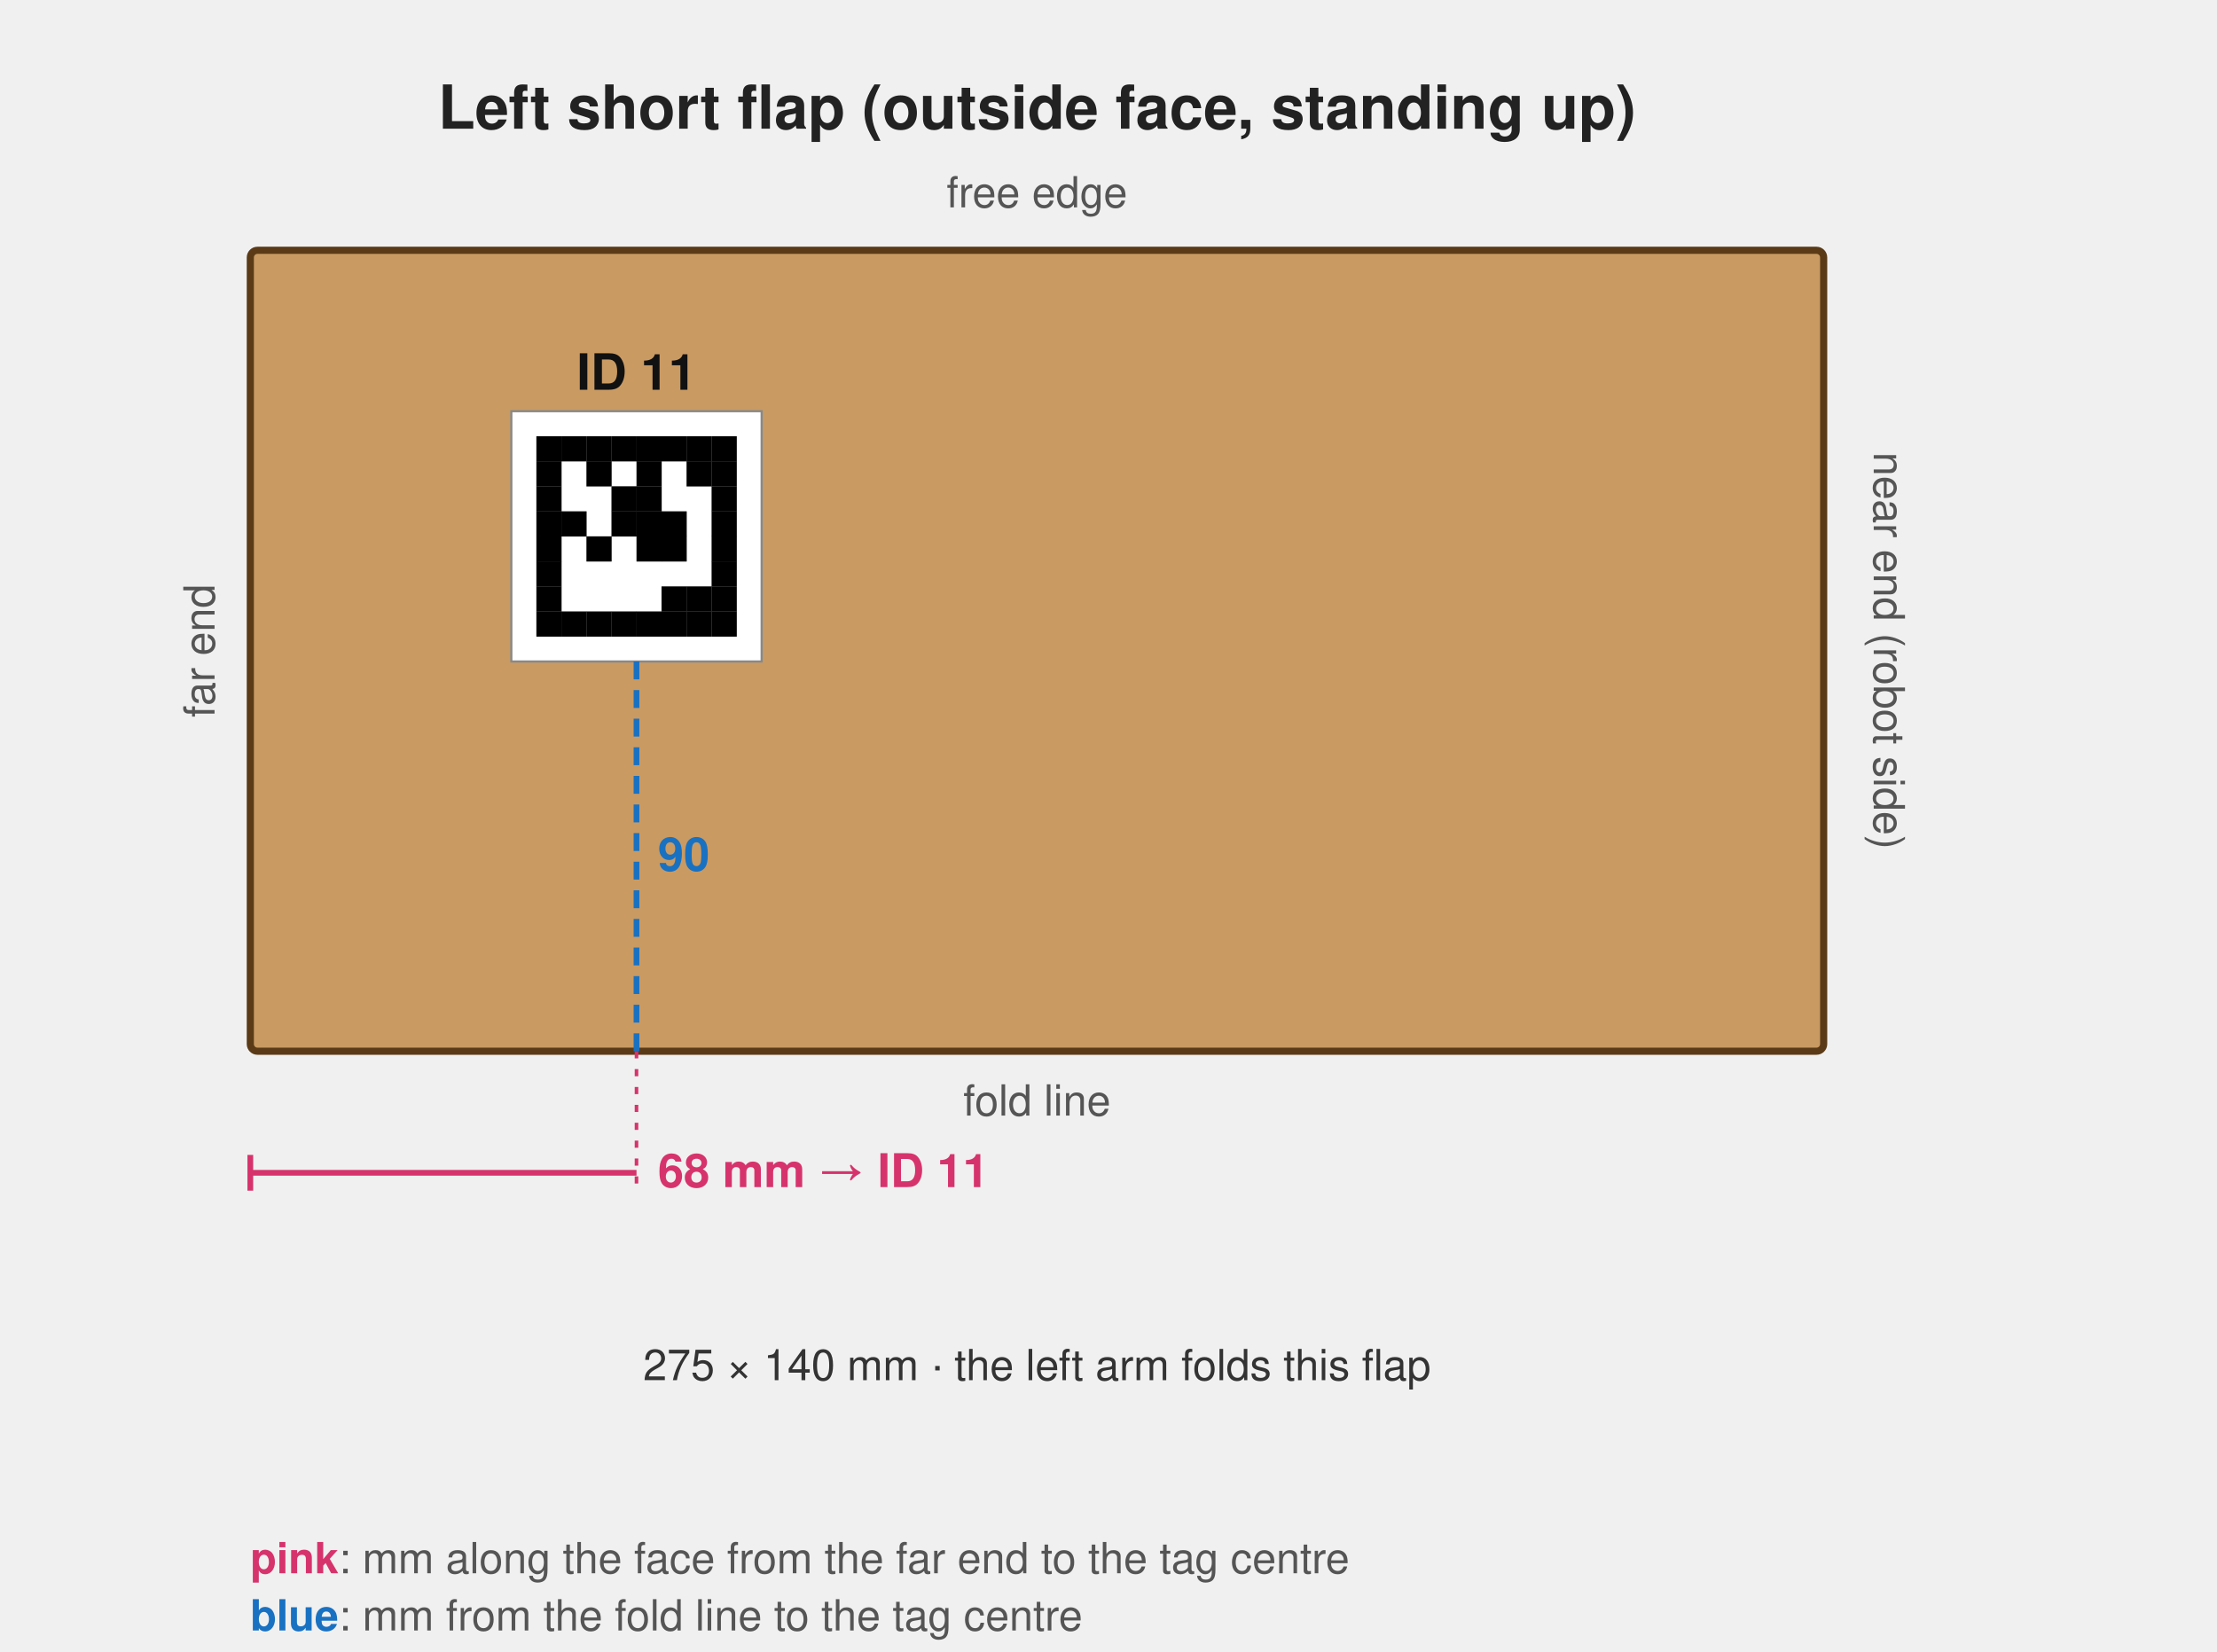
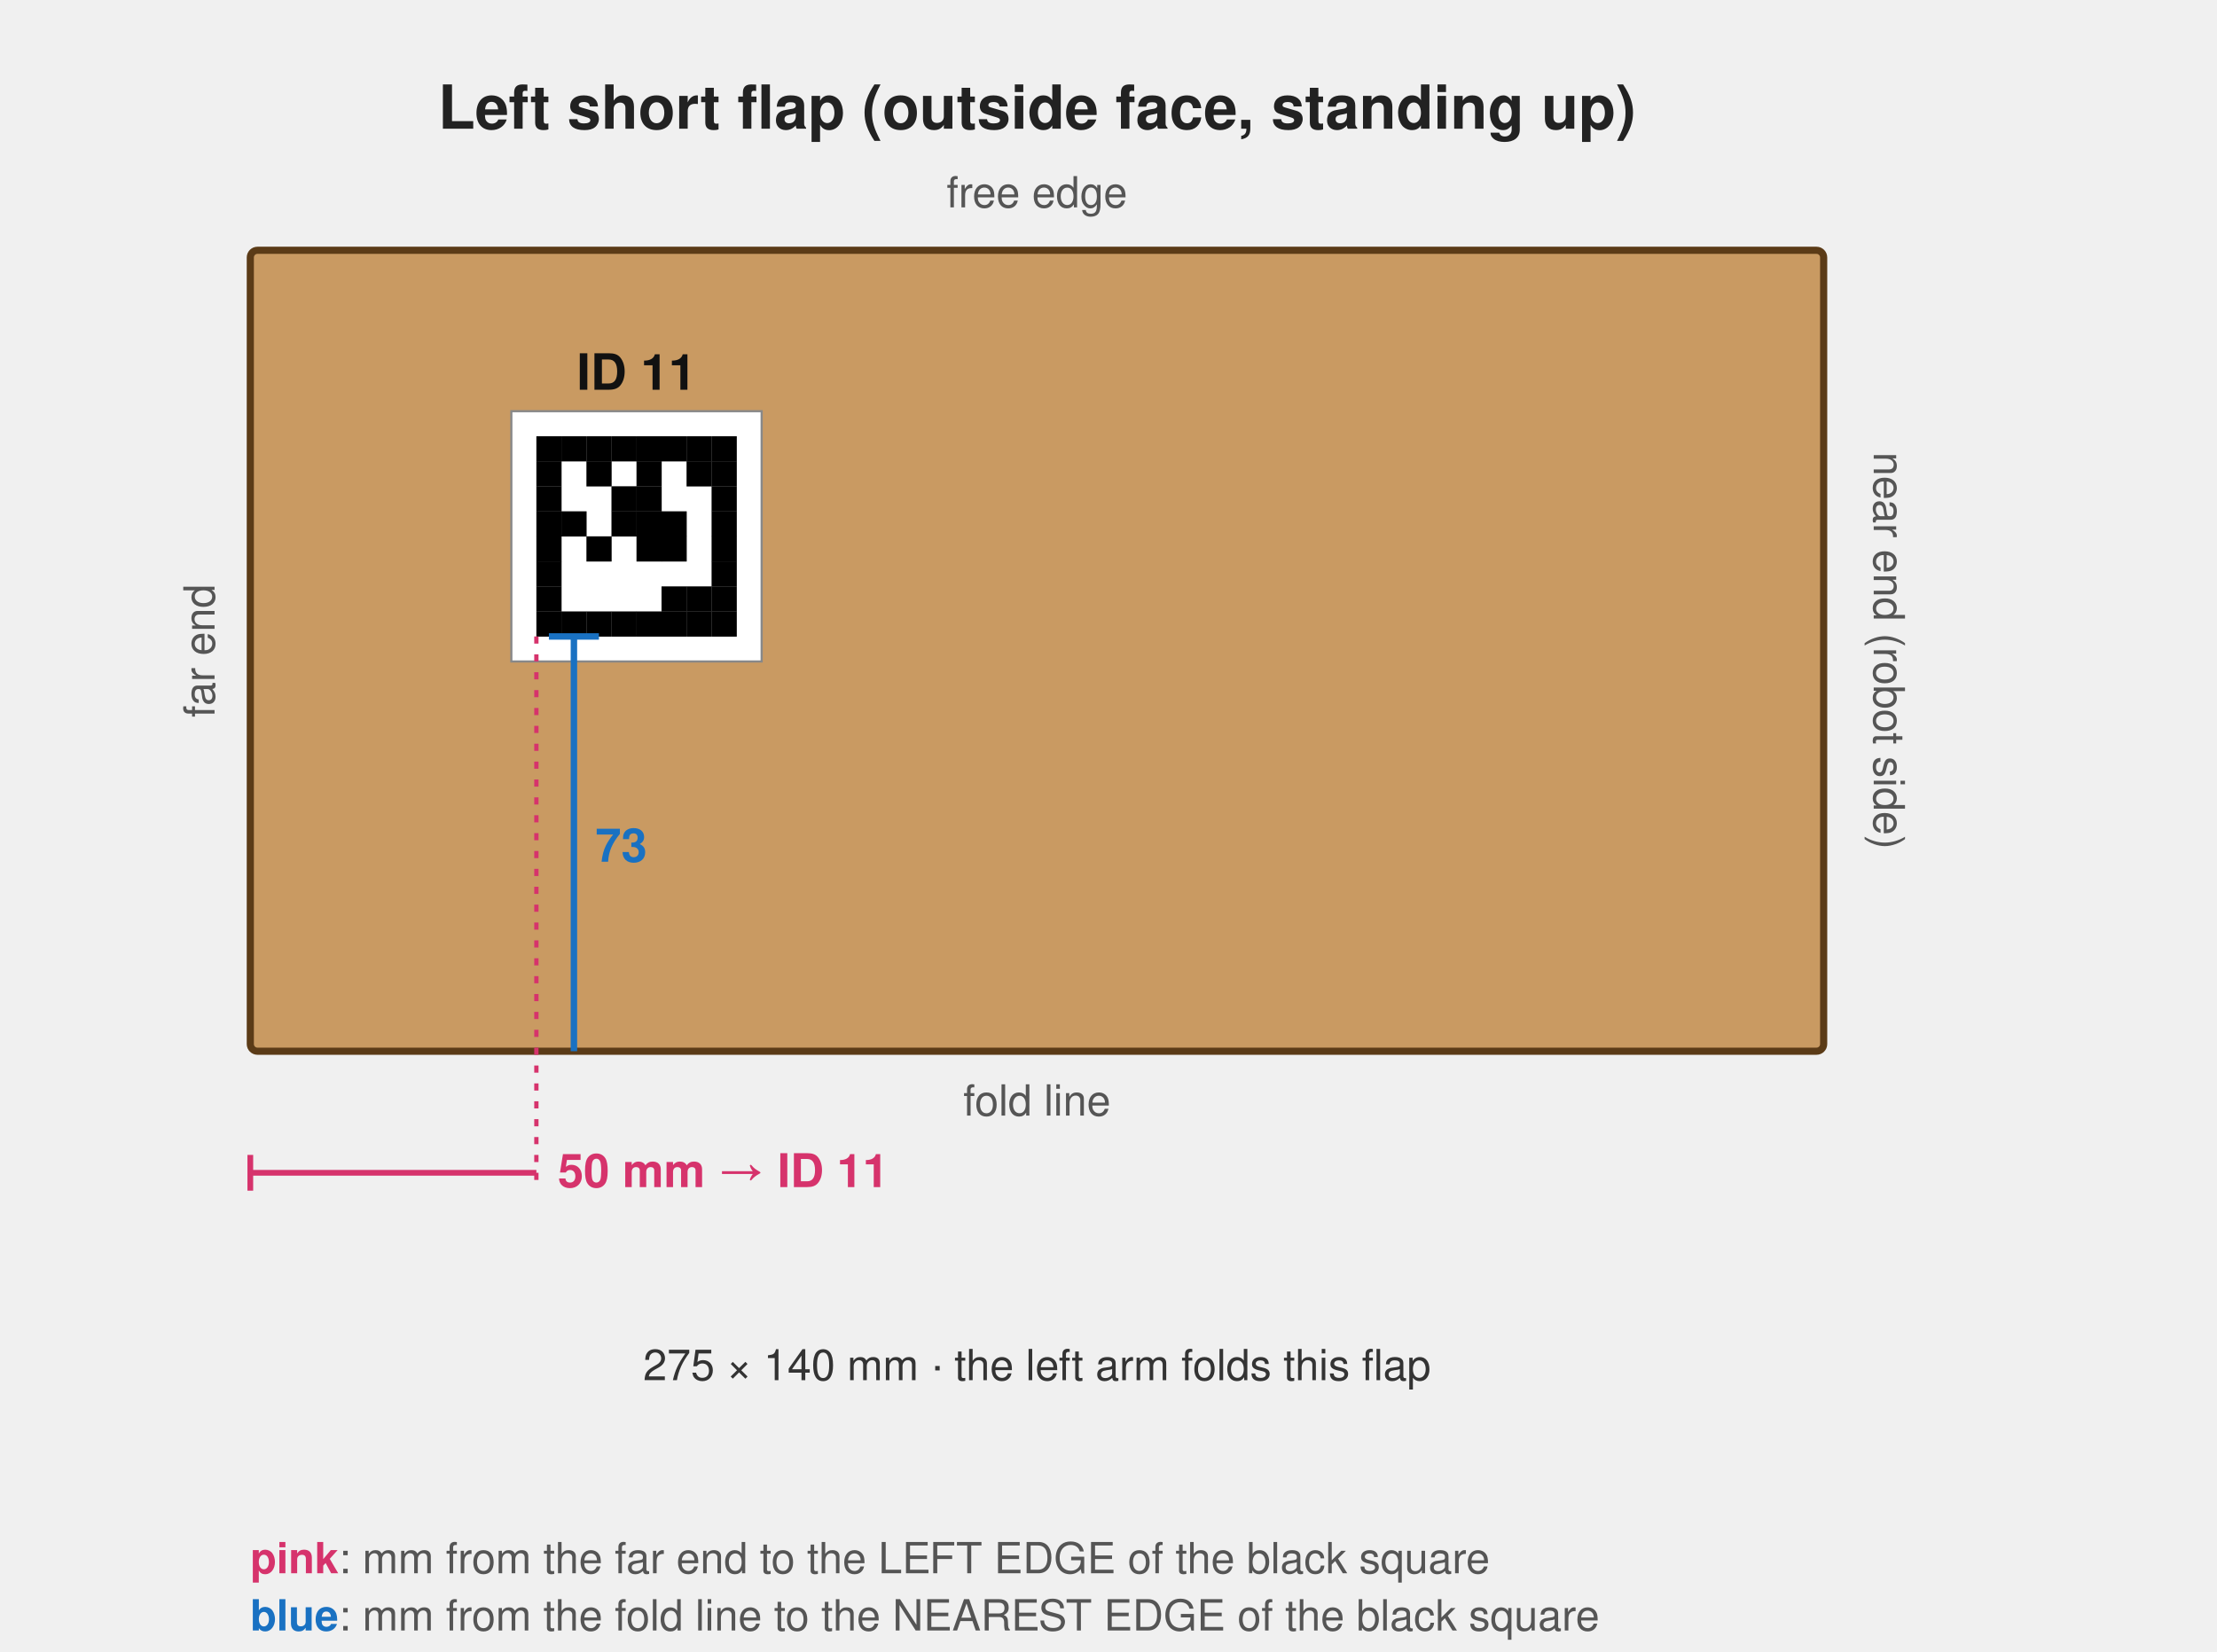
<svg xmlns="http://www.w3.org/2000/svg" viewBox="0 0 620 462" font-family="Helvetica,Arial,sans-serif">
  <rect x="70" y="70" width="440.0" height="224.0" fill="#c99a62" stroke="#5b3b17" stroke-width="2" rx="2" />
  <text x="290.0" y="36" font-size="17" font-weight="700" text-anchor="middle" fill="#222">Left short flap (outside face, standing up)</text>
  <text x="290.0" y="58" font-size="12" text-anchor="middle" fill="#555">free edge</text>
  <text x="290.0" y="312.0" font-size="12" text-anchor="middle" fill="#555">fold line</text>
  <text x="60" y="182.0" font-size="12" text-anchor="middle" fill="#555" transform="rotate(-90 60 182.0)">far end</text>
  <text x="524.0" y="182.0" font-size="12" text-anchor="middle" fill="#555" transform="rotate(90 524.0 182.0)">near end (robot side)</text>
  <text x="290.0" y="386.0" font-size="12" text-anchor="middle" fill="#333">275 × 140 mm · the left arm folds this flap</text>
  <rect x="143.0" y="115.0" width="70.0" height="70.0" fill="white" stroke="#888" stroke-width="0.6" />
  <rect x="150.00" y="122.00" width="7.05" height="7.05" fill="black" />
  <rect x="157.00" y="122.00" width="7.05" height="7.05" fill="black" />
  <rect x="164.00" y="122.00" width="7.05" height="7.05" fill="black" />
  <rect x="171.00" y="122.00" width="7.05" height="7.05" fill="black" />
  <rect x="178.00" y="122.00" width="7.05" height="7.05" fill="black" />
  <rect x="185.00" y="122.00" width="7.05" height="7.05" fill="black" />
  <rect x="192.00" y="122.00" width="7.05" height="7.05" fill="black" />
  <rect x="199.00" y="122.00" width="7.05" height="7.05" fill="black" />
  <rect x="150.00" y="129.00" width="7.05" height="7.05" fill="black" />
  <rect x="164.00" y="129.00" width="7.05" height="7.05" fill="black" />
  <rect x="178.00" y="129.00" width="7.05" height="7.05" fill="black" />
  <rect x="192.00" y="129.00" width="7.05" height="7.05" fill="black" />
  <rect x="199.00" y="129.00" width="7.05" height="7.05" fill="black" />
  <rect x="150.00" y="136.00" width="7.05" height="7.05" fill="black" />
  <rect x="171.00" y="136.00" width="7.05" height="7.05" fill="black" />
  <rect x="178.00" y="136.00" width="7.05" height="7.05" fill="black" />
  <rect x="199.00" y="136.00" width="7.05" height="7.05" fill="black" />
  <rect x="150.00" y="143.00" width="7.05" height="7.05" fill="black" />
  <rect x="157.00" y="143.00" width="7.05" height="7.05" fill="black" />
  <rect x="171.00" y="143.00" width="7.05" height="7.05" fill="black" />
  <rect x="178.00" y="143.00" width="7.05" height="7.05" fill="black" />
  <rect x="185.00" y="143.00" width="7.05" height="7.05" fill="black" />
  <rect x="199.00" y="143.00" width="7.05" height="7.05" fill="black" />
  <rect x="150.00" y="150.00" width="7.05" height="7.05" fill="black" />
  <rect x="164.00" y="150.00" width="7.05" height="7.05" fill="black" />
  <rect x="178.00" y="150.00" width="7.05" height="7.05" fill="black" />
  <rect x="185.00" y="150.00" width="7.05" height="7.05" fill="black" />
  <rect x="199.00" y="150.00" width="7.05" height="7.05" fill="black" />
  <rect x="150.00" y="157.00" width="7.05" height="7.05" fill="black" />
  <rect x="199.00" y="157.00" width="7.05" height="7.05" fill="black" />
  <rect x="150.00" y="164.00" width="7.05" height="7.05" fill="black" />
  <rect x="185.00" y="164.00" width="7.05" height="7.05" fill="black" />
  <rect x="192.00" y="164.00" width="7.05" height="7.05" fill="black" />
  <rect x="199.00" y="164.00" width="7.05" height="7.05" fill="black" />
  <rect x="150.00" y="171.00" width="7.05" height="7.05" fill="black" />
  <rect x="157.00" y="171.00" width="7.05" height="7.05" fill="black" />
  <rect x="164.00" y="171.00" width="7.05" height="7.05" fill="black" />
  <rect x="171.00" y="171.00" width="7.05" height="7.05" fill="black" />
  <rect x="178.00" y="171.00" width="7.05" height="7.05" fill="black" />
  <rect x="185.00" y="171.00" width="7.05" height="7.05" fill="black" />
  <rect x="192.00" y="171.00" width="7.05" height="7.05" fill="black" />
  <rect x="199.00" y="171.00" width="7.05" height="7.05" fill="black" />
-   <line x1="178.0" y1="294.0" x2="178.0" y2="185.0" stroke="#1971c2" stroke-width="1.6" stroke-dasharray="5 3" />
-   <text x="184.0" y="243.5" font-size="13" font-weight="700" fill="#1971c2">90</text>
-   <line x1="70" y1="328.0" x2="178.0" y2="328.0" stroke="#d6336c" stroke-width="1.6" />
+   <line x1="160.5" y1="294.0" x2="160.5" y2="178.0" stroke="#1971c2" stroke-width="1.8" />
+   <line x1="153.5" y1="178.0" x2="167.5" y2="178.0" stroke="#1971c2" stroke-width="1.8" />
+   <text x="166.5" y="241.0" font-size="13" font-weight="700" fill="#1971c2">73</text>
+   <line x1="70" y1="328.0" x2="150.0" y2="328.0" stroke="#d6336c" stroke-width="1.6" />
  <line x1="70" y1="323.0" x2="70" y2="333.0" stroke="#d6336c" stroke-width="1.6" />
-   <line x1="178.0" y1="294.0" x2="178.0" y2="333.0" stroke="#d6336c" stroke-width="1" stroke-dasharray="2 3" />
-   <text x="184.0" y="332.0" font-size="13" font-weight="700" fill="#d6336c">68 mm → ID 11</text>
+   <line x1="150.0" y1="178.0" x2="150.0" y2="333.0" stroke="#d6336c" stroke-width="1.2" stroke-dasharray="2 3" />
+   <text x="156.0" y="332.0" font-size="13" font-weight="700" fill="#d6336c">50 mm → ID 11</text>
  <text x="178.0" y="109.0" font-size="14" font-weight="700" text-anchor="middle" fill="#111">ID 11</text>
  <text x="70" y="440" font-size="12" fill="#555">
-     <tspan fill="#d6336c" font-weight="700">pink</tspan>: mm along the face from the far end to the tag centre</text>
+     <tspan fill="#d6336c" font-weight="700">pink</tspan>: mm from the far end to the LEFT EDGE of the black square</text>
  <text x="70" y="456" font-size="12" fill="#555">
-     <tspan fill="#1971c2" font-weight="700">blue</tspan>: mm from the fold line to the tag centre</text>
+     <tspan fill="#1971c2" font-weight="700">blue</tspan>: mm from the fold line to the NEAREST EDGE of the black square</text>
</svg>
